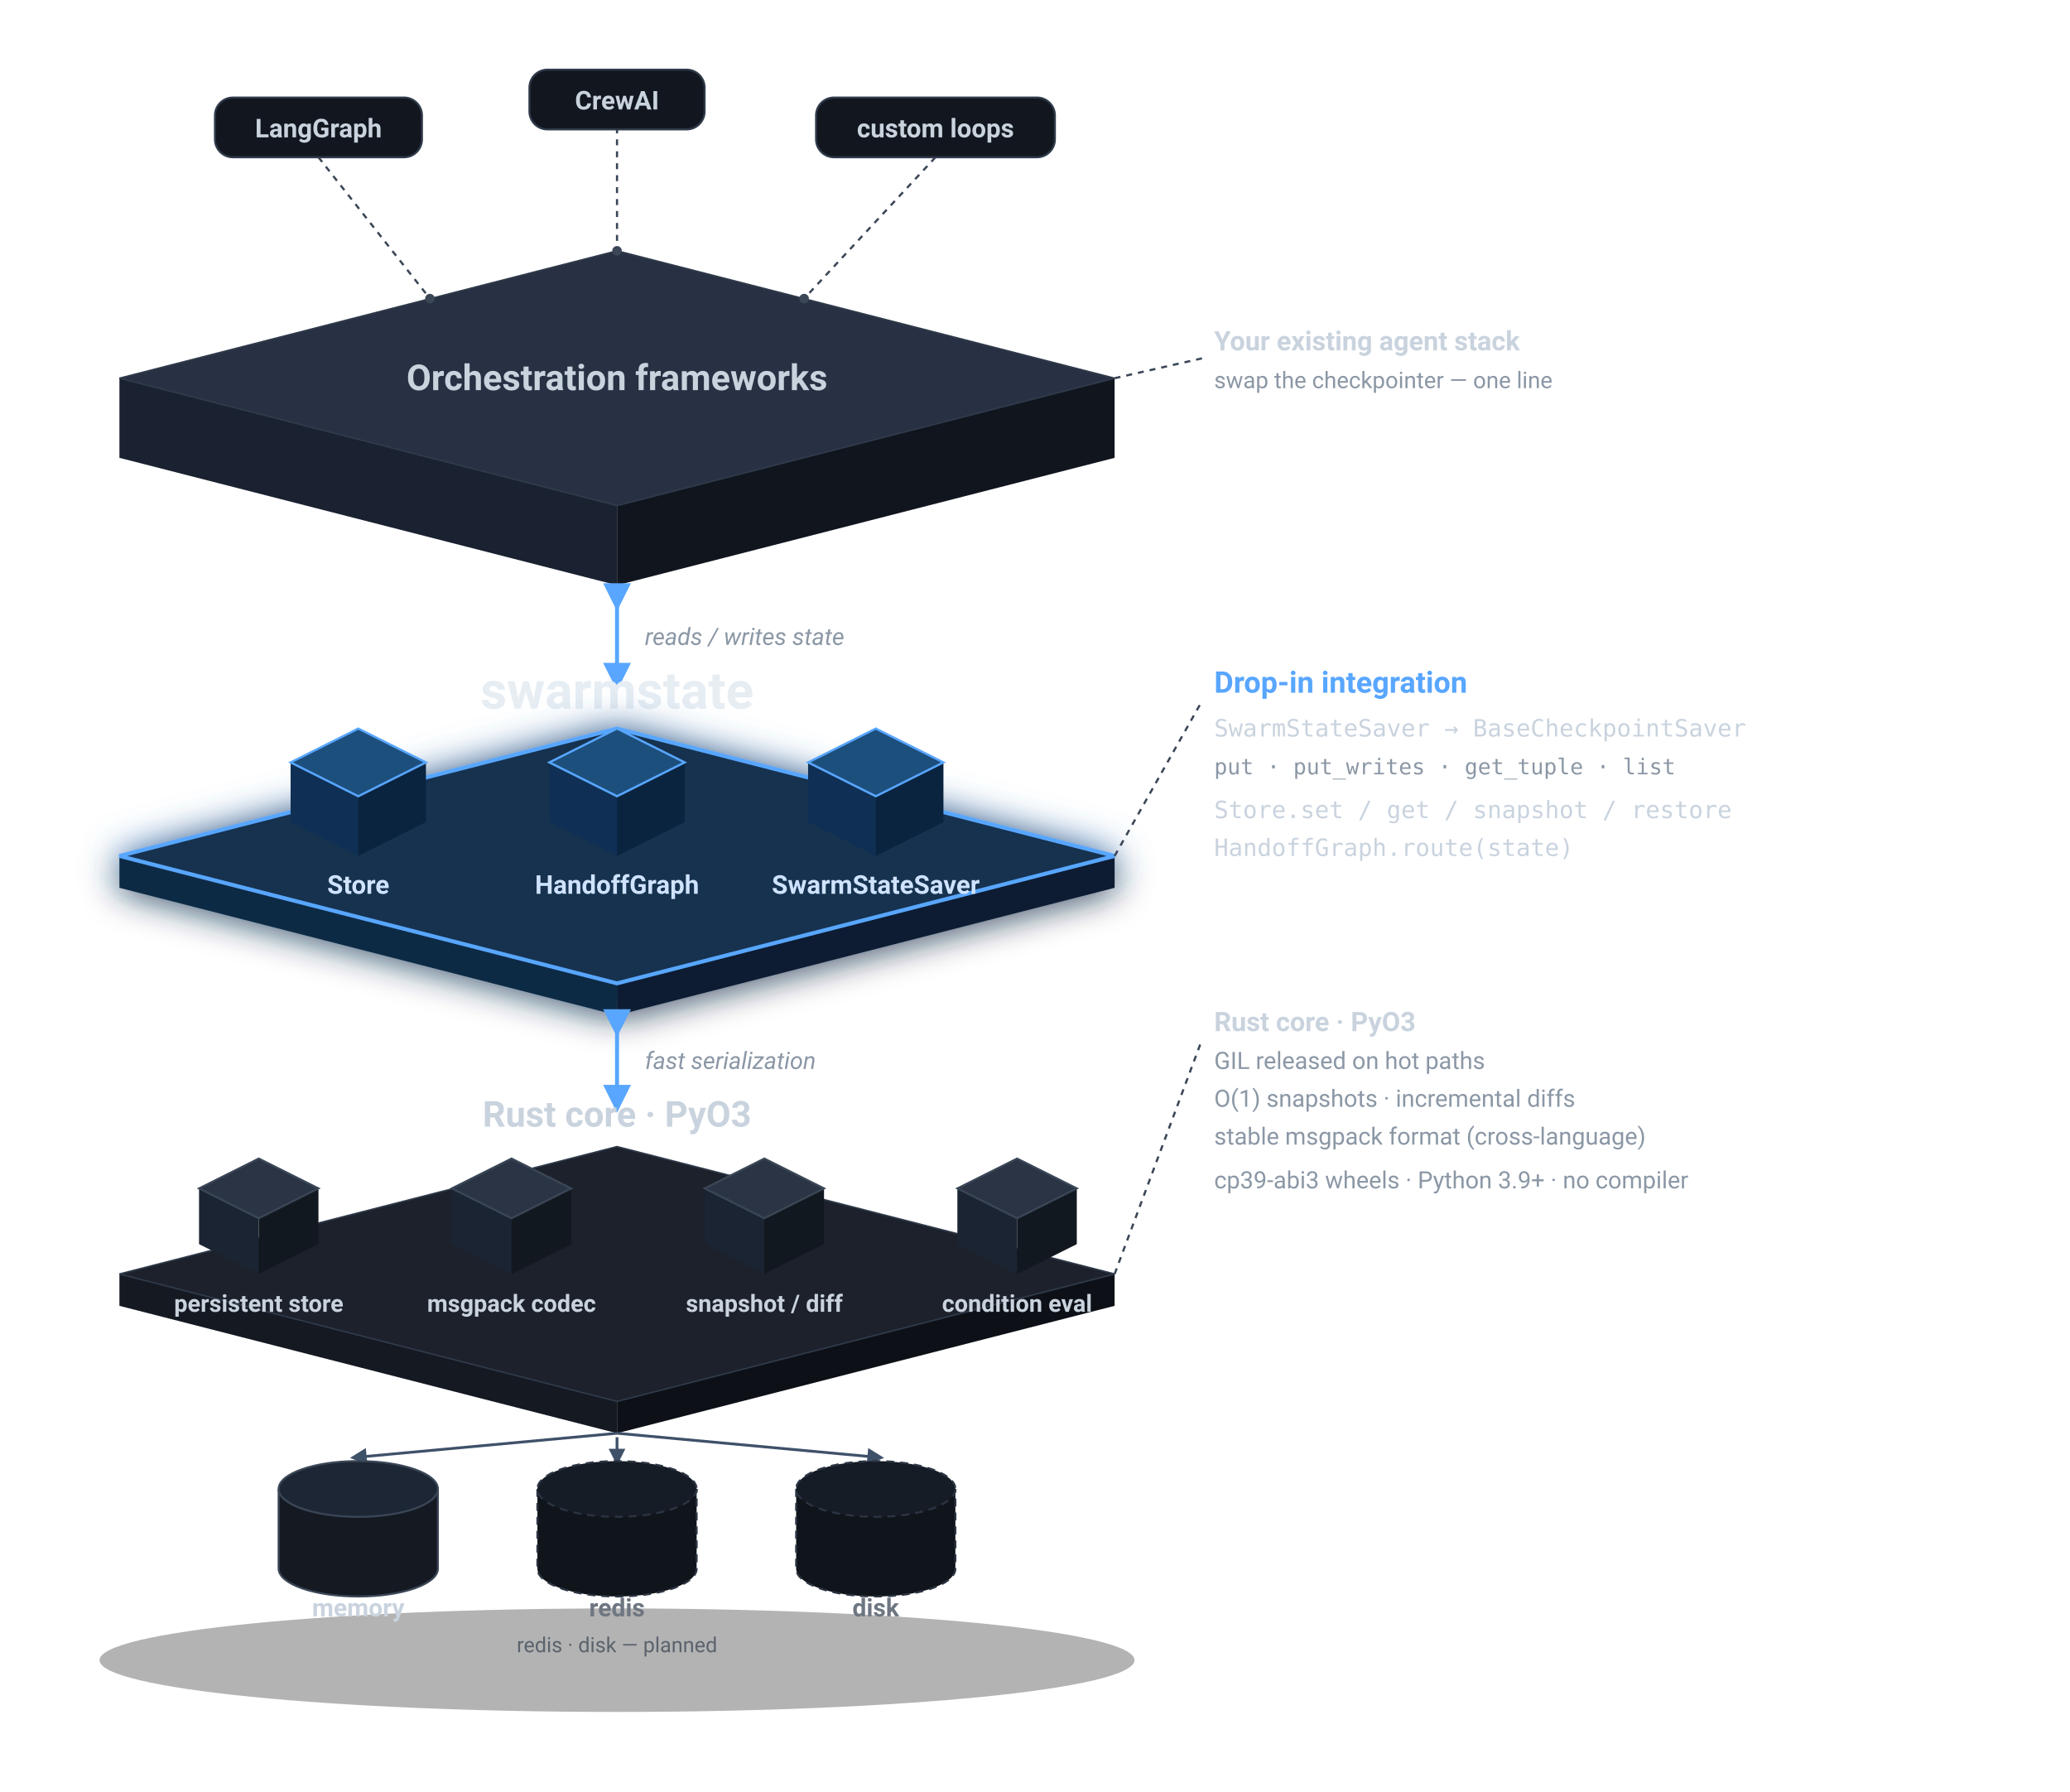
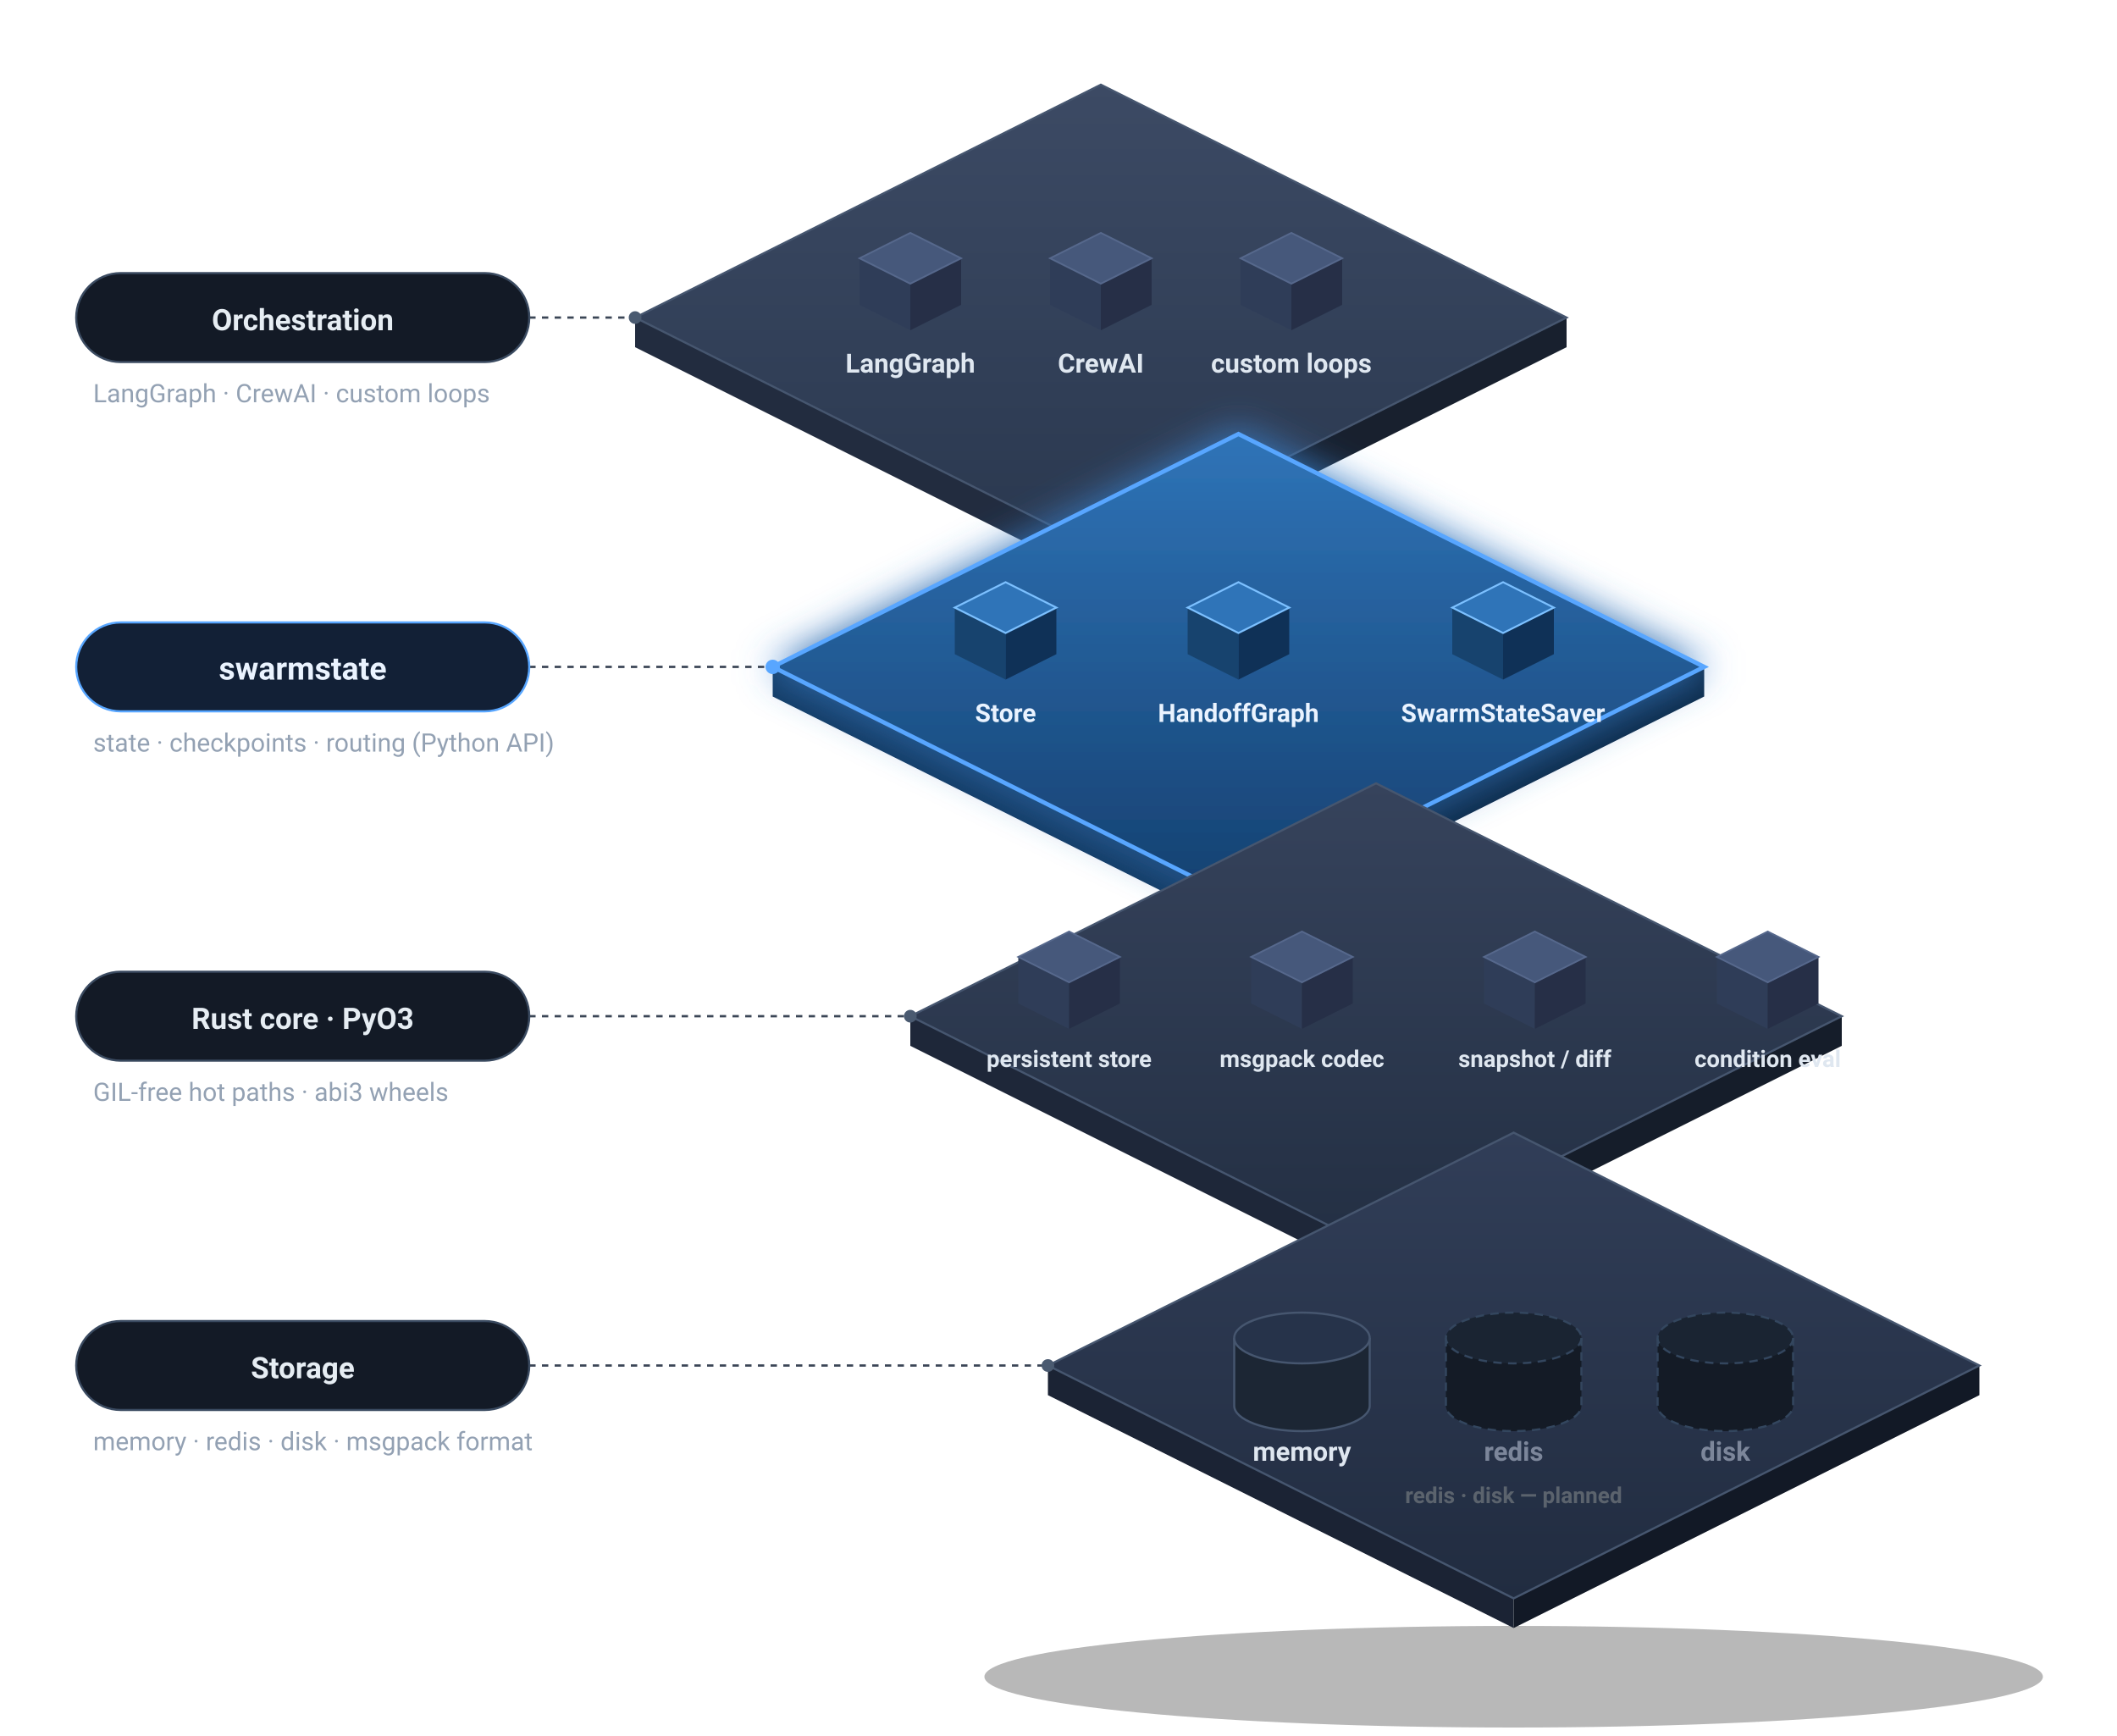
- <svg xmlns="http://www.w3.org/2000/svg" viewBox="120 0 1040 900" role="img" aria-label="Isometric architecture. Top: orchestration frameworks (LangGraph, CrewAI, custom loops). Middle: the swarmstate Python API, shown as three isometric component blocks — Store, HandoffGraph and SwarmStateSaver. Bottom: the Rust core as four isometric blocks — persistent store, msgpack codec, snapshot/diff engine and condition evaluator — over isometric memory, redis and disk storage cylinders. Side notes describe the drop-in checkpointer API, GIL-released hot paths, the stable msgpack format and abi3 wheels.">
+ <svg xmlns="http://www.w3.org/2000/svg" viewBox="0 0 1000 820" role="img" aria-label="Isometric layered architecture. Staggered slabs, each with a left-hand label. Top: Orchestration frameworks (LangGraph, CrewAI, custom loops). Then swarmstate (Store, HandoffGraph, SwarmStateSaver). Then the Rust core via PyO3 (persistent store, msgpack codec, snapshot/diff, condition evaluator). Bottom: storage — memory available, redis and disk planned.">
  <defs>
-     <style>
-       .lbl  { font-family: -apple-system, BlinkMacSystemFont, "Segoe UI", Roboto, Helvetica, Arial, sans-serif; font-weight: 700; }
-       .sub  { font-family: -apple-system, BlinkMacSystemFont, "Segoe UI", Roboto, Helvetica, Arial, sans-serif; font-weight: 400; }
-       .conn { font-family: -apple-system, BlinkMacSystemFont, "Segoe UI", Roboto, Helvetica, Arial, sans-serif; font-style: italic; }
-       .chip { font-family: -apple-system, BlinkMacSystemFont, "Segoe UI", Roboto, Helvetica, Arial, sans-serif; font-weight: 600; }
-       .mono { font-family: "SF Mono", ui-monospace, SFMono-Regular, Menlo, Consolas, monospace; }
-       .an   { font-family: -apple-system, BlinkMacSystemFont, "Segoe UI", Roboto, Helvetica, Arial, sans-serif; }
-     </style>
+     <linearGradient id="gFrame" x1="0" y1="0" x2="0" y2="1">
+       <stop offset="0" stop-color="#3c4a64" />
+       <stop offset="1" stop-color="#2a384f" />
+     </linearGradient>
+     <linearGradient id="gSwarm" x1="0" y1="0" x2="0" y2="1">
+       <stop offset="0" stop-color="#2f74b8" />
+       <stop offset="1" stop-color="#154070" />
+     </linearGradient>
+     <linearGradient id="gCore" x1="0" y1="0" x2="0" y2="1">
+       <stop offset="0" stop-color="#36435c" />
+       <stop offset="1" stop-color="#232f43" />
+     </linearGradient>
+     <linearGradient id="gStore" x1="0" y1="0" x2="0" y2="1">
+       <stop offset="0" stop-color="#313e58" />
+       <stop offset="1" stop-color="#212c40" />
+     </linearGradient>
    <filter id="glow" x="-40%" y="-40%" width="180%" height="180%">
      <feGaussianBlur stdDeviation="9" result="b" />
      <feMerge>
        <feMergeNode in="b" />
        <feMergeNode in="SourceGraphic" />
      </feMerge>
    </filter>
-     <marker id="arrow" markerWidth="9" markerHeight="9" refX="4.5" refY="4.5" orient="auto">
-       <path d="M1,1 L8,4.5 L1,8 Z" fill="#58a6ff" />
-     </marker>
-     <marker id="darrow" markerWidth="8" markerHeight="8" refX="4" refY="4" orient="auto">
-       <path d="M1,1 L7,4 L1,7 Z" fill="#3f5169" />
-     </marker>
+     <style>
+       .t   { font-family: -apple-system, BlinkMacSystemFont, "Segoe UI", Roboto, Helvetica, Arial, sans-serif; }
+       .b   { font-family: -apple-system, BlinkMacSystemFont, "Segoe UI", Roboto, Helvetica, Arial, sans-serif; font-weight: 700; }
+       .s   { font-family: -apple-system, BlinkMacSystemFont, "Segoe UI", Roboto, Helvetica, Arial, sans-serif; font-weight: 600; }
+     </style>
  </defs>
-   <ellipse cx="430" cy="834" rx="260" ry="26" fill="#000000" opacity="0.30" />
+   <ellipse cx="715" cy="792" rx="250" ry="24" fill="#000" opacity="0.28" />
+   <polygon points="300,150 520,260 520,274 300,164" fill="#222c3f" />
+   <polygon points="520,260 740,150 740,164 520,274" fill="#18202e" />
+   <polygon points="520,40 740,150 520,260 300,150" fill="url(#gFrame)" stroke="#46566f" stroke-width="1" />
+   <g class="s" font-size="12.5" fill="#dfe7f0" text-anchor="middle">
+     <polygon points="406,122 430,134 430,156 406,144" fill="#2f3d58" />
+     <polygon points="430,134 454,122 454,144 430,156" fill="#262f47" />
+     <polygon points="430,110 454,122 430,134 406,122" fill="#46587b" stroke="#56688c" stroke-width="0.8" />
+     <text x="430" y="176">LangGraph</text>
+     <polygon points="496,122 520,134 520,156 496,144" fill="#2f3d58" />
+     <polygon points="520,134 544,122 544,144 520,156" fill="#262f47" />
+     <polygon points="520,110 544,122 520,134 496,122" fill="#46587b" stroke="#56688c" stroke-width="0.8" />
+     <text x="520" y="176">CrewAI</text>
+     <polygon points="586,122 610,134 610,156 586,144" fill="#2f3d58" />
+     <polygon points="610,134 634,122 634,144 610,156" fill="#262f47" />
+     <polygon points="610,110 634,122 610,134 586,122" fill="#46587b" stroke="#56688c" stroke-width="0.8" />
+     <text x="610" y="176">custom loops</text>
+   </g>
+   <polygon points="365,315 585,425 585,439 365,329" fill="#123a63" />
+   <polygon points="585,425 805,315 805,329 585,439" fill="#0c2a49" />
+   <g filter="url(#glow)">
+     <polygon points="585,205 805,315 585,425 365,315" fill="url(#gSwarm)" stroke="#58a6ff" stroke-width="2" />
+   </g>
+   <g class="s" font-size="12" fill="#eaf3ff" text-anchor="middle">
+     <polygon points="451,287 475,299 475,321 451,309" fill="#17436e" />
+     <polygon points="475,299 499,287 499,309 475,321" fill="#0f3157" />
+     <polygon points="475,275 499,287 475,299 451,287" fill="#2f74b8" stroke="#7cc0ff" stroke-width="0.9" />
+     <text x="475" y="341">Store</text>
+     <polygon points="561,287 585,299 585,321 561,309" fill="#17436e" />
+     <polygon points="585,299 609,287 609,309 585,321" fill="#0f3157" />
+     <polygon points="585,275 609,287 585,299 561,287" fill="#2f74b8" stroke="#7cc0ff" stroke-width="0.9" />
+     <text x="585" y="341">HandoffGraph</text>
+     <polygon points="686,287 710,299 710,321 686,309" fill="#17436e" />
+     <polygon points="710,299 734,287 734,309 710,321" fill="#0f3157" />
+     <polygon points="710,275 734,287 710,299 686,287" fill="#2f74b8" stroke="#7cc0ff" stroke-width="0.9" />
+     <text x="710" y="341">SwarmStateSaver</text>
+   </g>
+   <polygon points="430,480 650,590 650,604 430,494" fill="#1e2739" />
+   <polygon points="650,590 870,480 870,494 650,604" fill="#151d2a" />
+   <polygon points="650,370 870,480 650,590 430,480" fill="url(#gCore)" stroke="#46566f" stroke-width="1" />
+   <g class="s" font-size="11" fill="#dfe7f0" text-anchor="middle">
+     <polygon points="481,452 505,464 505,486 481,474" fill="#2f3d58" />
+     <polygon points="505,464 529,452 529,474 505,486" fill="#262f47" />
+     <polygon points="505,440 529,452 505,464 481,452" fill="#46587b" stroke="#56688c" stroke-width="0.8" />
+     <text x="505" y="504">persistent store</text>
+     <polygon points="591,452 615,464 615,486 591,474" fill="#2f3d58" />
+     <polygon points="615,464 639,452 639,474 615,486" fill="#262f47" />
+     <polygon points="615,440 639,452 615,464 591,452" fill="#46587b" stroke="#56688c" stroke-width="0.8" />
+     <text x="615" y="504">msgpack codec</text>
+     <polygon points="701,452 725,464 725,486 701,474" fill="#2f3d58" />
+     <polygon points="725,464 749,452 749,474 725,486" fill="#262f47" />
+     <polygon points="725,440 749,452 725,464 701,452" fill="#46587b" stroke="#56688c" stroke-width="0.8" />
+     <text x="725" y="504">snapshot / diff</text>
+     <polygon points="811,452 835,464 835,486 811,474" fill="#2f3d58" />
+     <polygon points="835,464 859,452 859,474 835,486" fill="#262f47" />
+     <polygon points="835,440 859,452 835,464 811,452" fill="#46587b" stroke="#56688c" stroke-width="0.8" />
+     <text x="835" y="504">condition eval</text>
+   </g>
+   <polygon points="495,645 715,755 715,769 495,659" fill="#1b2334" />
+   <polygon points="715,755 935,645 935,659 715,769" fill="#121926" />
+   <polygon points="715,535 935,645 715,755 495,645" fill="url(#gStore)" stroke="#46566f" stroke-width="1" />
+   <g class="s" font-size="12.5" text-anchor="middle">
+     <path d="M583,632 V664 A32,12 0 0 0 647,664 V632" fill="#1c2634" stroke="#46566f" stroke-width="1" />
+     <ellipse cx="615" cy="632" rx="32" ry="12" fill="#26334a" stroke="#46566f" stroke-width="1" />
+     <text x="615" y="690" fill="#dfe7f0">memory</text>
+     <path d="M683,632 V664 A32,12 0 0 0 747,664 V632" fill="#141b26" stroke="#33465e" stroke-width="1" stroke-dasharray="4 3" />
+     <ellipse cx="715" cy="632" rx="32" ry="12" fill="#1a2432" stroke="#33465e" stroke-width="1" stroke-dasharray="4 3" />
+     <text x="715" y="690" fill="#7c869a">redis</text>
+     <path d="M783,632 V664 A32,12 0 0 0 847,664 V632" fill="#141b26" stroke="#33465e" stroke-width="1" stroke-dasharray="4 3" />
+     <ellipse cx="815" cy="632" rx="32" ry="12" fill="#1a2432" stroke="#33465e" stroke-width="1" stroke-dasharray="4 3" />
+     <text x="815" y="690" fill="#7c869a">disk</text>
+     <text class="t" x="715" y="710" font-size="10.5" fill="#5b636d">redis · disk — planned</text>
+   </g>
  <g>
-     <polygon points="180,190 430,254 430,294 180,230" fill="#1a2130" />
-     <polygon points="430,254 680,190 680,230 430,294" fill="#10151e" />
-     <polygon points="430,126 680,190 430,254 180,190" fill="#273143" stroke="#2f3a4a" stroke-width="0.75" />
-     <text class="lbl" x="430" y="196" text-anchor="middle" font-size="18" fill="#c9d3de">Orchestration frameworks</text>
-   </g>
-   <path d="M280,79 L336,150" stroke="#3b4656" stroke-width="1.1" stroke-dasharray="3 3" fill="none" />
-   <path d="M430,64 L430,126" stroke="#3b4656" stroke-width="1.1" stroke-dasharray="3 3" fill="none" />
-   <path d="M590,79 L524,150" stroke="#3b4656" stroke-width="1.1" stroke-dasharray="3 3" fill="none" />
-   <circle cx="336" cy="150" r="2.4" fill="#3b4656" />
-   <circle cx="430" cy="126" r="2.4" fill="#3b4656" />
-   <circle cx="524" cy="150" r="2.4" fill="#3b4656" />
-   <rect x="228" y="49" width="104" height="30" rx="9" fill="#12171f" stroke="#2f3a4a" />
-   <text class="chip" x="280" y="69" text-anchor="middle" font-size="13" fill="#c9d3de">LangGraph</text>
-   <rect x="386" y="35" width="88" height="30" rx="9" fill="#12171f" stroke="#2f3a4a" />
-   <text class="chip" x="430" y="55" text-anchor="middle" font-size="13" fill="#c9d3de">CrewAI</text>
-   <rect x="530" y="49" width="120" height="30" rx="9" fill="#12171f" stroke="#2f3a4a" />
-   <text class="chip" x="590" y="69" text-anchor="middle" font-size="13" fill="#c9d3de">custom loops</text>
-   <line x1="430" y1="300" x2="430" y2="340" stroke="#58a6ff" stroke-width="2" marker-start="url(#arrow)" marker-end="url(#arrow)" />
-   <text class="conn" x="444" y="324" font-size="12" fill="#8b97a5">reads / writes state</text>
-   <text class="lbl" x="430" y="356" text-anchor="middle" font-size="26" fill="#e6edf3">swarmstate</text>
-   <g filter="url(#glow)">
-     <polygon points="180,430 430,494 430,510 180,446" fill="#0f2a45" />
-     <polygon points="430,494 680,430 680,446 430,510" fill="#0a1d31" />
-     <polygon points="430,366 680,430 430,494 180,430" fill="#153350" stroke="#58a6ff" stroke-width="2" />
-   </g>
-   <polygon points="266,383 300,400 300,430 266,413" fill="#0f3054" />
-   <polygon points="300,400 334,383 334,413 300,430" fill="#0a2440" />
-   <polygon points="300,366 334,383 300,400 266,383" fill="#1d4f7d" stroke="#58a6ff" stroke-width="1.1" />
-   <text class="chip" x="300" y="449" text-anchor="middle" font-size="13" fill="#cfe3ff">Store</text>
-   <polygon points="396,383 430,400 430,430 396,413" fill="#0f3054" />
-   <polygon points="430,400 464,383 464,413 430,430" fill="#0a2440" />
-   <polygon points="430,366 464,383 430,400 396,383" fill="#1d4f7d" stroke="#58a6ff" stroke-width="1.1" />
-   <text class="chip" x="430" y="449" text-anchor="middle" font-size="13" fill="#cfe3ff">HandoffGraph</text>
-   <polygon points="526,383 560,400 560,430 526,413" fill="#0f3054" />
-   <polygon points="560,400 594,383 594,413 560,430" fill="#0a2440" />
-   <polygon points="560,366 594,383 560,400 526,383" fill="#1d4f7d" stroke="#58a6ff" stroke-width="1.1" />
-   <text class="chip" x="560" y="449" text-anchor="middle" font-size="13" fill="#cfe3ff">SwarmStateSaver</text>
-   <line x1="430" y1="514" x2="430" y2="552" stroke="#58a6ff" stroke-width="2" marker-start="url(#arrow)" marker-end="url(#arrow)" />
-   <text class="conn" x="444" y="537" font-size="12" fill="#8b97a5">fast serialization</text>
-   <text class="lbl" x="430" y="566" text-anchor="middle" font-size="18" fill="#c9d3de">Rust core · PyO3</text>
-   <polygon points="180,640 430,704 430,720 180,656" fill="#141922" />
-   <polygon points="430,704 680,640 680,656 430,720" fill="#0d1117" />
-   <polygon points="430,576 680,640 430,704 180,640" fill="#1c212b" stroke="#2f3a4a" stroke-width="0.75" />
-   <polygon points="220,597 250,612 250,640 220,625" fill="#1b2432" />
-   <polygon points="250,612 280,597 280,625 250,640" fill="#12181f" />
-   <polygon points="250,582 280,597 250,612 220,597" fill="#2a3444" stroke="#3a4656" stroke-width="1" />
-   <text class="chip" x="250" y="659" text-anchor="middle" font-size="12" fill="#c9d3de">persistent store</text>
-   <polygon points="347,597 377,612 377,640 347,625" fill="#1b2432" />
-   <polygon points="377,612 407,597 407,625 377,640" fill="#12181f" />
-   <polygon points="377,582 407,597 377,612 347,597" fill="#2a3444" stroke="#3a4656" stroke-width="1" />
-   <text class="chip" x="377" y="659" text-anchor="middle" font-size="12" fill="#c9d3de">msgpack codec</text>
-   <polygon points="474,597 504,612 504,640 474,625" fill="#1b2432" />
-   <polygon points="504,612 534,597 534,625 504,640" fill="#12181f" />
-   <polygon points="504,582 534,597 504,612 474,597" fill="#2a3444" stroke="#3a4656" stroke-width="1" />
-   <text class="chip" x="504" y="659" text-anchor="middle" font-size="12" fill="#c9d3de">snapshot / diff</text>
-   <polygon points="601,597 631,612 631,640 601,625" fill="#1b2432" />
-   <polygon points="631,612 661,597 661,625 631,640" fill="#12181f" />
-   <polygon points="631,582 661,597 631,612 601,597" fill="#2a3444" stroke="#3a4656" stroke-width="1" />
-   <text class="chip" x="631" y="659" text-anchor="middle" font-size="12" fill="#c9d3de">condition eval</text>
-   <line x1="430" y1="720" x2="300" y2="732" stroke="#3f5169" stroke-width="1.4" marker-end="url(#darrow)" />
-   <line x1="430" y1="722" x2="430" y2="732" stroke="#3f5169" stroke-width="1.4" marker-end="url(#darrow)" />
-   <line x1="430" y1="720" x2="560" y2="732" stroke="#3f5169" stroke-width="1.4" marker-end="url(#darrow)" />
-   <path d="M260,748 V788 A40,14 0 0 0 340,788 V748" fill="#141922" stroke="#3a4656" stroke-width="1" />
-   <ellipse cx="300" cy="748" rx="40" ry="14" fill="#1c2634" stroke="#3a4656" stroke-width="1" />
-   <text class="chip" x="300" y="812" text-anchor="middle" font-size="12.5" fill="#c9d3de">memory</text>
-   <path d="M390,748 V788 A40,14 0 0 0 470,788 V748" fill="#10141b" stroke="#2b3442" stroke-width="1" stroke-dasharray="4 3" />
-   <ellipse cx="430" cy="748" rx="40" ry="14" fill="#161c26" stroke="#2b3442" stroke-width="1" stroke-dasharray="4 3" />
-   <text class="chip" x="430" y="812" text-anchor="middle" font-size="12.5" fill="#6e7681">redis</text>
-   <path d="M520,748 V788 A40,14 0 0 0 600,788 V748" fill="#10141b" stroke="#2b3442" stroke-width="1" stroke-dasharray="4 3" />
-   <ellipse cx="560" cy="748" rx="40" ry="14" fill="#161c26" stroke="#2b3442" stroke-width="1" stroke-dasharray="4 3" />
-   <text class="chip" x="560" y="812" text-anchor="middle" font-size="12.5" fill="#6e7681">disk</text>
-   <text class="an" x="430" y="830" text-anchor="middle" font-size="10.5" fill="#5b636d">redis · disk — planned</text>
-   <g>
-     <path d="M680,190 L724,180" stroke="#3b4656" stroke-width="1.1" stroke-dasharray="3 3" fill="none" />
-     <path d="M680,430 L724,352" stroke="#3b4656" stroke-width="1.1" stroke-dasharray="3 3" fill="none" />
-     <path d="M680,640 L724,522" stroke="#3b4656" stroke-width="1.1" stroke-dasharray="3 3" fill="none" />
-     <text class="lbl" x="730" y="176" font-size="13.5" fill="#c9d3de">Your existing agent stack</text>
-     <text class="an" x="730" y="195" font-size="11.5" fill="#8b97a5">swap the checkpointer — one line</text>
-     <text class="lbl" x="730" y="348" font-size="15" fill="#58a6ff">Drop-in integration</text>
-     <text class="mono" x="730" y="370" font-size="12" fill="#c9d3de">SwarmStateSaver → BaseCheckpointSaver</text>
-     <text class="mono" x="730" y="389" font-size="11" fill="#8b97a5">put · put_writes · get_tuple · list</text>
-     <text class="mono" x="730" y="411" font-size="12" fill="#c9d3de">Store.set / get / snapshot / restore</text>
-     <text class="mono" x="730" y="430" font-size="12" fill="#c9d3de">HandoffGraph.route(state)</text>
-     <text class="lbl" x="730" y="518" font-size="13.5" fill="#c9d3de">Rust core · PyO3</text>
-     <text class="an" x="730" y="537" font-size="12" fill="#8b97a5">GIL released on hot paths</text>
-     <text class="an" x="730" y="556" font-size="12" fill="#8b97a5">O(1) snapshots · incremental diffs</text>
-     <text class="an" x="730" y="575" font-size="12" fill="#8b97a5">stable msgpack format (cross-language)</text>
-     <text class="an" x="730" y="597" font-size="12" fill="#8b97a5">cp39-abi3 wheels · Python 3.9+ · no compiler</text>
+     <path d="M250,150 L300,150" stroke="#3b4656" stroke-width="1.1" stroke-dasharray="3 3" />
+     <path d="M250,315 L365,315" stroke="#3b4656" stroke-width="1.1" stroke-dasharray="3 3" />
+     <path d="M250,480 L430,480" stroke="#3b4656" stroke-width="1.1" stroke-dasharray="3 3" />
+     <path d="M250,645 L495,645" stroke="#3b4656" stroke-width="1.1" stroke-dasharray="3 3" />
+     <circle cx="300" cy="150" r="3" fill="#4a5a70" />
+     <circle cx="365" cy="315" r="3.4" fill="#58a6ff" />
+     <circle cx="430" cy="480" r="3" fill="#4a5a70" />
+     <circle cx="495" cy="645" r="3" fill="#4a5a70" />
+     <rect x="36" y="129" width="214" height="42" rx="21" fill="#131a26" stroke="#3a4a60" />
+     <text class="b" x="143" y="156" text-anchor="middle" font-size="14" fill="#e6edf3">Orchestration</text>
+     <text class="t" x="44" y="190" font-size="12" fill="#93a1b3">LangGraph · CrewAI · custom loops</text>
+     <rect x="36" y="294" width="214" height="42" rx="21" fill="#122036" stroke="#58a6ff" />
+     <text class="b" x="143" y="321" text-anchor="middle" font-size="15" fill="#eaf3ff">swarmstate</text>
+     <text class="t" x="44" y="355" font-size="12" fill="#93a1b3">state · checkpoints · routing (Python API)</text>
+     <rect x="36" y="459" width="214" height="42" rx="21" fill="#131a26" stroke="#3a4a60" />
+     <text class="b" x="143" y="486" text-anchor="middle" font-size="14" fill="#e6edf3">Rust core · PyO3</text>
+     <text class="t" x="44" y="520" font-size="12" fill="#93a1b3">GIL-free hot paths · abi3 wheels</text>
+     <rect x="36" y="624" width="214" height="42" rx="21" fill="#131a26" stroke="#3a4a60" />
+     <text class="b" x="143" y="651" text-anchor="middle" font-size="14" fill="#e6edf3">Storage</text>
+     <text class="t" x="44" y="685" font-size="12" fill="#93a1b3">memory · redis · disk · msgpack format</text>
  </g>
</svg>
